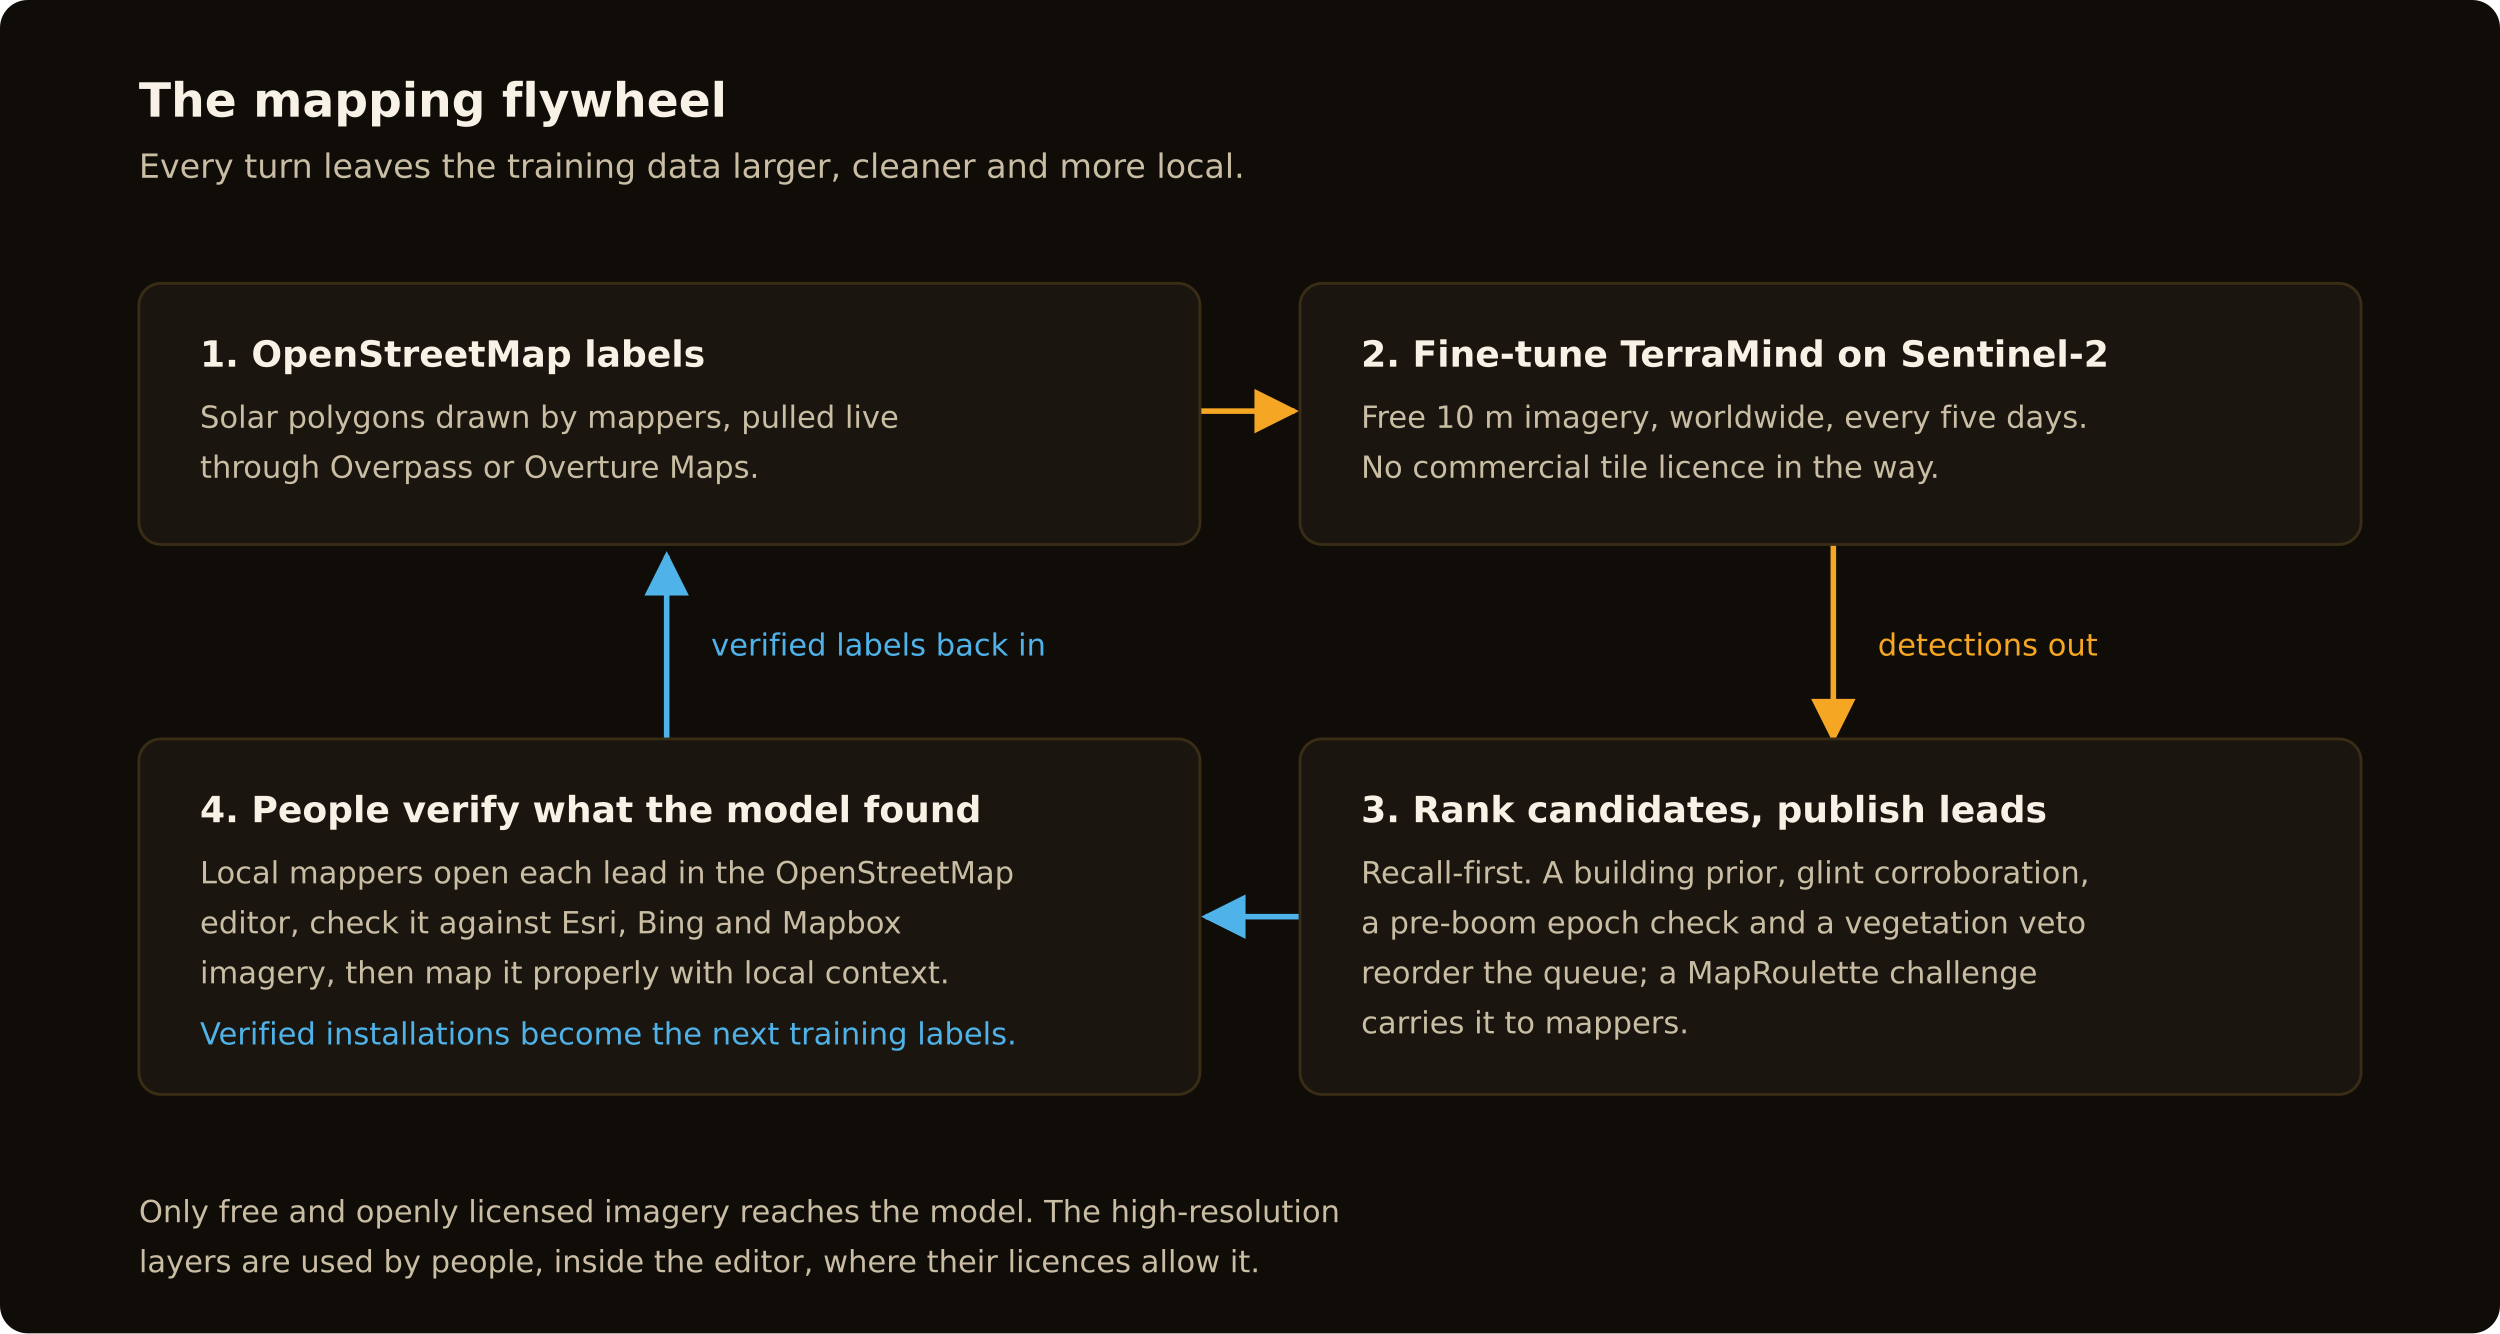
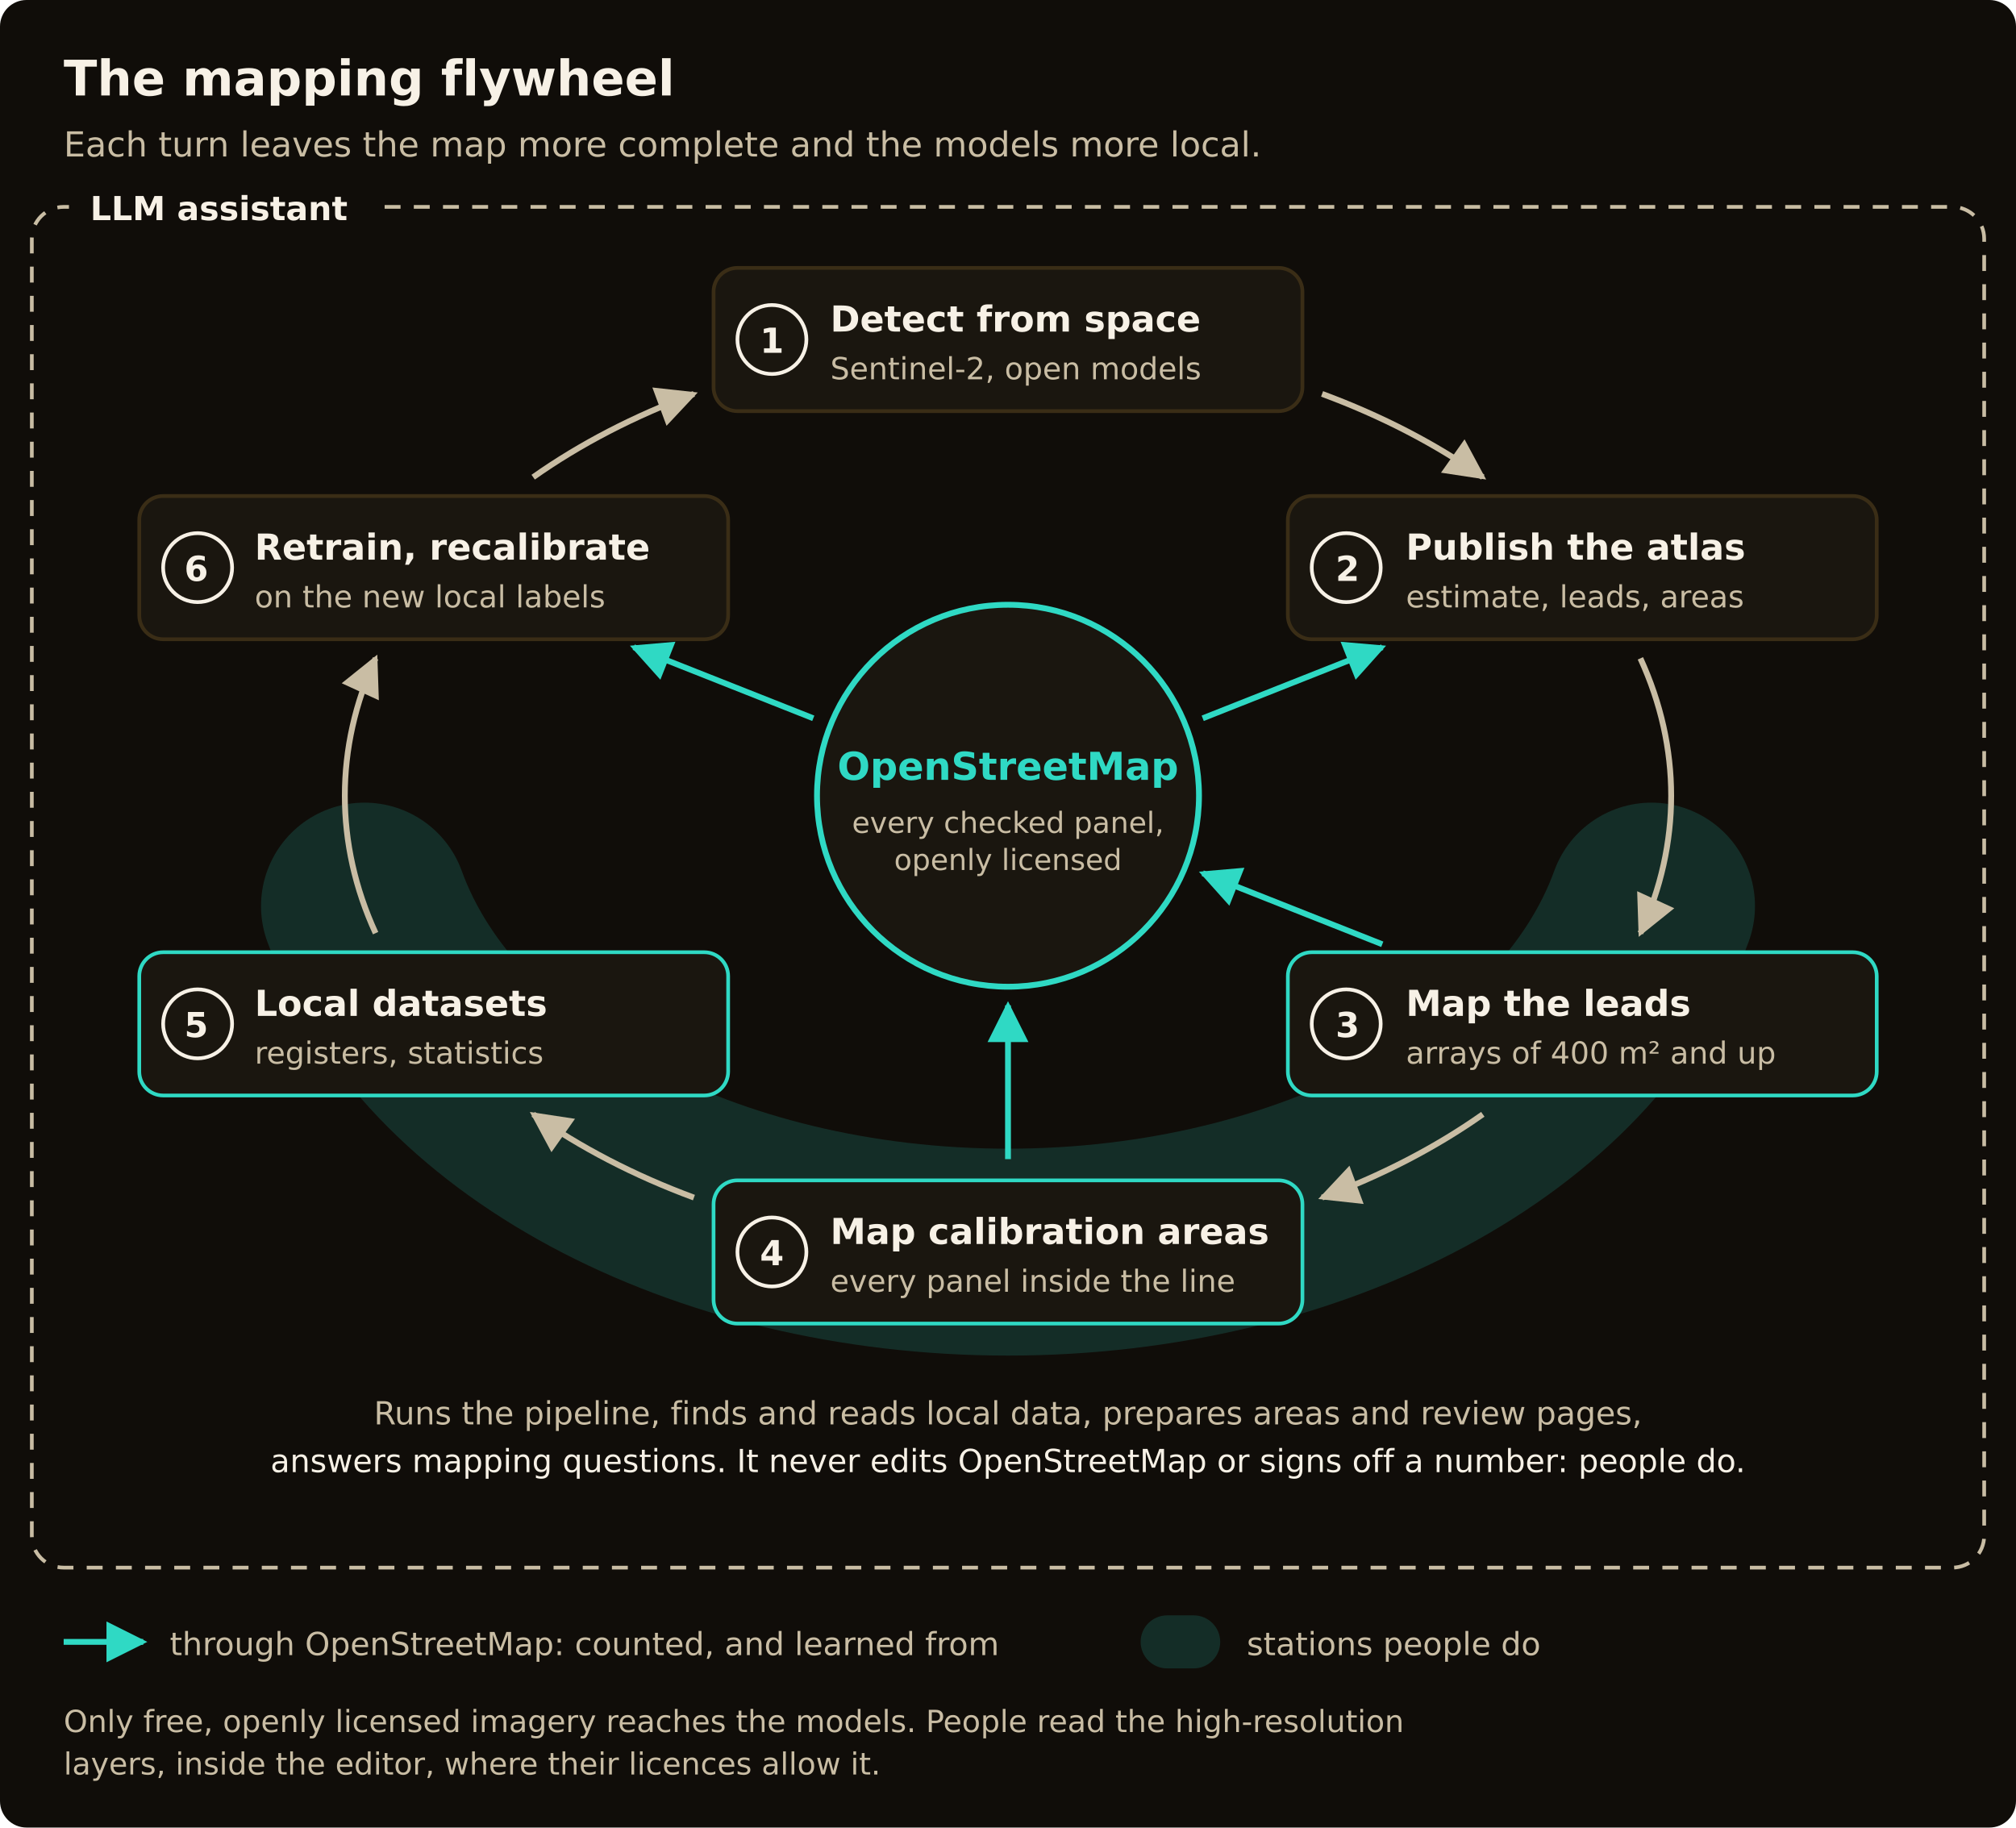
- <svg xmlns="http://www.w3.org/2000/svg" width="900" height="480" viewBox="0 0 900 480" font-family="DejaVu Sans, system-ui, sans-serif">
+ <svg xmlns="http://www.w3.org/2000/svg" width="760" height="689" viewBox="0 0 760 689" font-family="DejaVu Sans, system-ui, sans-serif">
  <defs>
-     <marker id="adark" viewBox="0 0 10 10" refX="9" refY="5" markerWidth="8" markerHeight="8" orient="auto-start-reverse">
+     <marker id="ah-c9bda4-dark" viewBox="0 0 10 10" refX="9" refY="5" markerWidth="7" markerHeight="7" orient="auto-start-reverse">
+       <path d="M0,0 L10,5 L0,10 z" fill="#c9bda4" />
+     </marker>
+     <marker id="ah-f5a623-dark" viewBox="0 0 10 10" refX="9" refY="5" markerWidth="7" markerHeight="7" orient="auto-start-reverse">
      <path d="M0,0 L10,5 L0,10 z" fill="#f5a623" />
    </marker>
-     <marker id="bdark" viewBox="0 0 10 10" refX="9" refY="5" markerWidth="8" markerHeight="8" orient="auto-start-reverse">
+     <marker id="ah-4fb2e8-dark" viewBox="0 0 10 10" refX="9" refY="5" markerWidth="7" markerHeight="7" orient="auto-start-reverse">
      <path d="M0,0 L10,5 L0,10 z" fill="#4fb2e8" />
    </marker>
+     <marker id="ah-2fd9c4-dark" viewBox="0 0 10 10" refX="9" refY="5" markerWidth="7" markerHeight="7" orient="auto-start-reverse">
+       <path d="M0,0 L10,5 L0,10 z" fill="#2fd9c4" />
+     </marker>
  </defs>
-   <rect width="900" height="480" rx="10" fill="#100d09" />
-   <text x="50" y="42" font-size="17" font-weight="600" fill="#f7f1e6">The mapping flywheel</text>
-   <text x="50" y="64" font-size="12" fill="#c9bda4">Every turn leaves the training data larger, cleaner and more local.</text>
-   <g stroke="#f5a623" stroke-width="2" fill="none" marker-end="url(#adark)">
-     <path d="M432,148 H466" />
-     <path d="M660,196 V266" />
-   </g>
-   <g stroke="#4fb2e8" stroke-width="2" fill="none" marker-end="url(#bdark)">
-     <path d="M468,330 H434" />
-     <path d="M240,266 V200" />
-   </g>
-   <rect x="50" y="102" width="382" height="94" rx="8" fill="#1a160f" stroke="#3a2d16" />
-   <text x="72" y="132" font-size="13" font-weight="600" fill="#f7f1e6">1. OpenStreetMap labels</text>
-   <text x="72" y="154" font-size="11" fill="#c9bda4">Solar polygons drawn by mappers, pulled live</text>
-   <text x="72" y="172" font-size="11" fill="#c9bda4">through Overpass or Overture Maps.</text>
-   <rect x="468" y="102" width="382" height="94" rx="8" fill="#1a160f" stroke="#3a2d16" />
-   <text x="490" y="132" font-size="13" font-weight="600" fill="#f7f1e6">2. Fine-tune TerraMind on Sentinel-2</text>
-   <text x="490" y="154" font-size="11" fill="#c9bda4">Free 10 m imagery, worldwide, every five days.</text>
-   <text x="490" y="172" font-size="11" fill="#c9bda4">No commercial tile licence in the way.</text>
-   <rect x="468" y="266" width="382" height="128" rx="8" fill="#1a160f" stroke="#3a2d16" />
-   <text x="490" y="296" font-size="13" font-weight="600" fill="#f7f1e6">3. Rank candidates, publish leads</text>
-   <text x="490" y="318" font-size="11" fill="#c9bda4">Recall-first. A building prior, glint corroboration,</text>
-   <text x="490" y="336" font-size="11" fill="#c9bda4">a pre-boom epoch check and a vegetation veto</text>
-   <text x="490" y="354" font-size="11" fill="#c9bda4">reorder the queue; a MapRoulette challenge</text>
-   <text x="490" y="372" font-size="11" fill="#c9bda4">carries it to mappers.</text>
-   <rect x="50" y="266" width="382" height="128" rx="8" fill="#1a160f" stroke="#3a2d16" />
-   <text x="72" y="296" font-size="13" font-weight="600" fill="#f7f1e6">4. People verify what the model found</text>
-   <text x="72" y="318" font-size="11" fill="#c9bda4">Local mappers open each lead in the OpenStreetMap</text>
-   <text x="72" y="336" font-size="11" fill="#c9bda4">editor, check it against Esri, Bing and Mapbox</text>
-   <text x="72" y="354" font-size="11" fill="#c9bda4">imagery, then map it properly with local context.</text>
-   <text x="72" y="376" font-size="11" fill="#4fb2e8">Verified installations become the next training labels.</text>
-   <text x="676" y="236" font-size="11" fill="#f5a623">detections out</text>
-   <text x="256" y="236" font-size="11" fill="#4fb2e8">verified labels back in</text>
-   <text x="50" y="440" font-size="11" fill="#c9bda4">Only free and openly licensed imagery reaches the model. The high-resolution</text>
-   <text x="50" y="458" font-size="11" fill="#c9bda4">layers are used by people, inside the editor, where their licences allow it.</text>
+   <rect width="760" height="689" rx="10" fill="#100d09" />
+   <text x="24" y="36" font-size="18.5" font-weight="600" fill="#f7f1e6">The mapping flywheel</text>
+   <text x="24" y="59" font-size="13" fill="#c9bda4" text-anchor="start">Each turn leaves the map more complete and the models more local.</text>
+   <rect x="12" y="78" width="736" height="513" rx="12" fill="none" stroke="#c9bda4" stroke-width="1.4" stroke-dasharray="6 5" />
+   <rect x="26" y="68" width="118" height="20" fill="#100d09" />
+   <text x="34" y="83" font-size="12.5" fill="#f7f1e6" text-anchor="start" font-weight="600">LLM assistant</text>
+   <path d="M622.6,341.6 A250,172 0 0 1 137.4,341.6" fill="none" stroke="#2fd9c4" stroke-opacity="0.16" stroke-width="78" stroke-linecap="round" />
+   <path d="M498.4,148.5 A250,172 0 0 1 559.0,179.9" fill="none" stroke="#c9bda4" stroke-width="2.2" marker-end="url(#ah-c9bda4-dark)" />
+   <path d="M618.4,248.2 A250,172 0 0 1 618.4,351.8" fill="none" stroke="#c9bda4" stroke-width="2.2" marker-end="url(#ah-c9bda4-dark)" />
+   <path d="M559.0,420.1 A250,172 0 0 1 498.4,451.5" fill="none" stroke="#c9bda4" stroke-width="2.2" marker-end="url(#ah-c9bda4-dark)" />
+   <path d="M261.6,451.5 A250,172 0 0 1 201.0,420.1" fill="none" stroke="#c9bda4" stroke-width="2.2" marker-end="url(#ah-c9bda4-dark)" />
+   <path d="M141.6,351.8 A250,172 0 0 1 141.6,248.2" fill="none" stroke="#c9bda4" stroke-width="2.2" marker-end="url(#ah-c9bda4-dark)" />
+   <path d="M201.0,179.9 A250,172 0 0 1 261.6,148.5" fill="none" stroke="#c9bda4" stroke-width="2.2" marker-end="url(#ah-c9bda4-dark)" />
+   <path d="M521.1,356.0 L453.4,329.2" stroke="#2fd9c4" stroke-width="2.2" marker-end="url(#ah-2fd9c4-dark)" />
+   <path d="M380.0,437.0 L380.0,379.0" stroke="#2fd9c4" stroke-width="2.2" marker-end="url(#ah-2fd9c4-dark)" />
+   <path d="M306.6,270.8 L238.9,244.0" stroke="#2fd9c4" stroke-width="2.2" marker-end="url(#ah-2fd9c4-dark)" />
+   <path d="M453.4,270.8 L521.1,244.0" stroke="#2fd9c4" stroke-width="2.2" marker-end="url(#ah-2fd9c4-dark)" />
+   <circle cx="380" cy="300" r="72" fill="#1a160f" stroke="#2fd9c4" stroke-width="2.2" />
+   <text x="380" y="294" font-size="14.5" fill="#2fd9c4" text-anchor="middle" font-weight="600">OpenStreetMap</text>
+   <text x="380" y="314" font-size="11" fill="#c9bda4" text-anchor="middle">every checked panel,</text>
+   <text x="380" y="328" font-size="11" fill="#c9bda4" text-anchor="middle">openly licensed</text>
+   <rect x="269.0" y="101.0" width="222" height="54" rx="9" fill="#1a160f" stroke="#3a2d16" stroke-width="1.4" />
+   <circle cx="291.0" cy="128.0" r="13" fill="none" stroke="#f7f1e6" stroke-width="1.4" />
+   <text x="291" y="133" font-size="13" fill="#f7f1e6" text-anchor="middle" font-weight="600">1</text>
+   <text x="313" y="125" font-size="13.5" fill="#f7f1e6" text-anchor="start" font-weight="600">Detect from space</text>
+   <text x="313" y="143" font-size="11.5" fill="#c9bda4" text-anchor="start">Sentinel-2, open models</text>
+   <rect x="485.5" y="187.0" width="222" height="54" rx="9" fill="#1a160f" stroke="#3a2d16" stroke-width="1.4" />
+   <circle cx="507.5" cy="214.0" r="13" fill="none" stroke="#f7f1e6" stroke-width="1.4" />
+   <text x="508" y="219" font-size="13" fill="#f7f1e6" text-anchor="middle" font-weight="600">2</text>
+   <text x="530" y="211" font-size="13.5" fill="#f7f1e6" text-anchor="start" font-weight="600">Publish the atlas</text>
+   <text x="530" y="229" font-size="11.5" fill="#c9bda4" text-anchor="start">estimate, leads, areas</text>
+   <rect x="485.5" y="359.0" width="222" height="54" rx="9" fill="#1a160f" stroke="#2fd9c4" stroke-width="1.4" />
+   <circle cx="507.5" cy="386.0" r="13" fill="none" stroke="#f7f1e6" stroke-width="1.4" />
+   <text x="508" y="391" font-size="13" fill="#f7f1e6" text-anchor="middle" font-weight="600">3</text>
+   <text x="530" y="383" font-size="13.5" fill="#f7f1e6" text-anchor="start" font-weight="600">Map the leads</text>
+   <text x="530" y="401" font-size="11.5" fill="#c9bda4" text-anchor="start">arrays of 400 m² and up</text>
+   <rect x="269.0" y="445.0" width="222" height="54" rx="9" fill="#1a160f" stroke="#2fd9c4" stroke-width="1.4" />
+   <circle cx="291.0" cy="472.0" r="13" fill="none" stroke="#f7f1e6" stroke-width="1.4" />
+   <text x="291" y="477" font-size="13" fill="#f7f1e6" text-anchor="middle" font-weight="600">4</text>
+   <text x="313" y="469" font-size="13.5" fill="#f7f1e6" text-anchor="start" font-weight="600">Map calibration areas</text>
+   <text x="313" y="487" font-size="11.5" fill="#c9bda4" text-anchor="start">every panel inside the line</text>
+   <rect x="52.5" y="359.0" width="222" height="54" rx="9" fill="#1a160f" stroke="#2fd9c4" stroke-width="1.4" />
+   <circle cx="74.5" cy="386.0" r="13" fill="none" stroke="#f7f1e6" stroke-width="1.4" />
+   <text x="74" y="391" font-size="13" fill="#f7f1e6" text-anchor="middle" font-weight="600">5</text>
+   <text x="96" y="383" font-size="13.5" fill="#f7f1e6" text-anchor="start" font-weight="600">Local datasets</text>
+   <text x="96" y="401" font-size="11.5" fill="#c9bda4" text-anchor="start">registers, statistics</text>
+   <rect x="52.5" y="187.0" width="222" height="54" rx="9" fill="#1a160f" stroke="#3a2d16" stroke-width="1.4" />
+   <circle cx="74.5" cy="214.0" r="13" fill="none" stroke="#f7f1e6" stroke-width="1.4" />
+   <text x="74" y="219" font-size="13" fill="#f7f1e6" text-anchor="middle" font-weight="600">6</text>
+   <text x="96" y="211" font-size="13.5" fill="#f7f1e6" text-anchor="start" font-weight="600">Retrain, recalibrate</text>
+   <text x="96" y="229" font-size="11.5" fill="#c9bda4" text-anchor="start">on the new local labels</text>
+   <text x="380" y="537" font-size="12" fill="#c9bda4" text-anchor="middle">Runs the pipeline, finds and reads local data, prepares areas and review pages,</text>
+   <text x="380" y="555" font-size="12" fill="#f7f1e6" text-anchor="middle">answers mapping questions. It never edits OpenStreetMap or signs off a number: people do.</text>
+   <path d="M24,619.0 H54" stroke="#2fd9c4" stroke-width="2.2" marker-end="url(#ah-2fd9c4-dark)" />
+   <text x="64" y="624" font-size="12" fill="#c9bda4" text-anchor="start">through OpenStreetMap: counted, and learned from</text>
+   <rect x="430" y="609.0" width="30" height="20" rx="10" fill="#2fd9c4" fill-opacity="0.16" />
+   <text x="470" y="624" font-size="12" fill="#c9bda4" text-anchor="start">stations people do</text>
+   <text x="24" y="653" font-size="11.5" fill="#c9bda4" text-anchor="start">Only free, openly licensed imagery reaches the models. People read the high-resolution</text>
+   <text x="24" y="669" font-size="11.5" fill="#c9bda4" text-anchor="start">layers, inside the editor, where their licences allow it.</text>
</svg>
